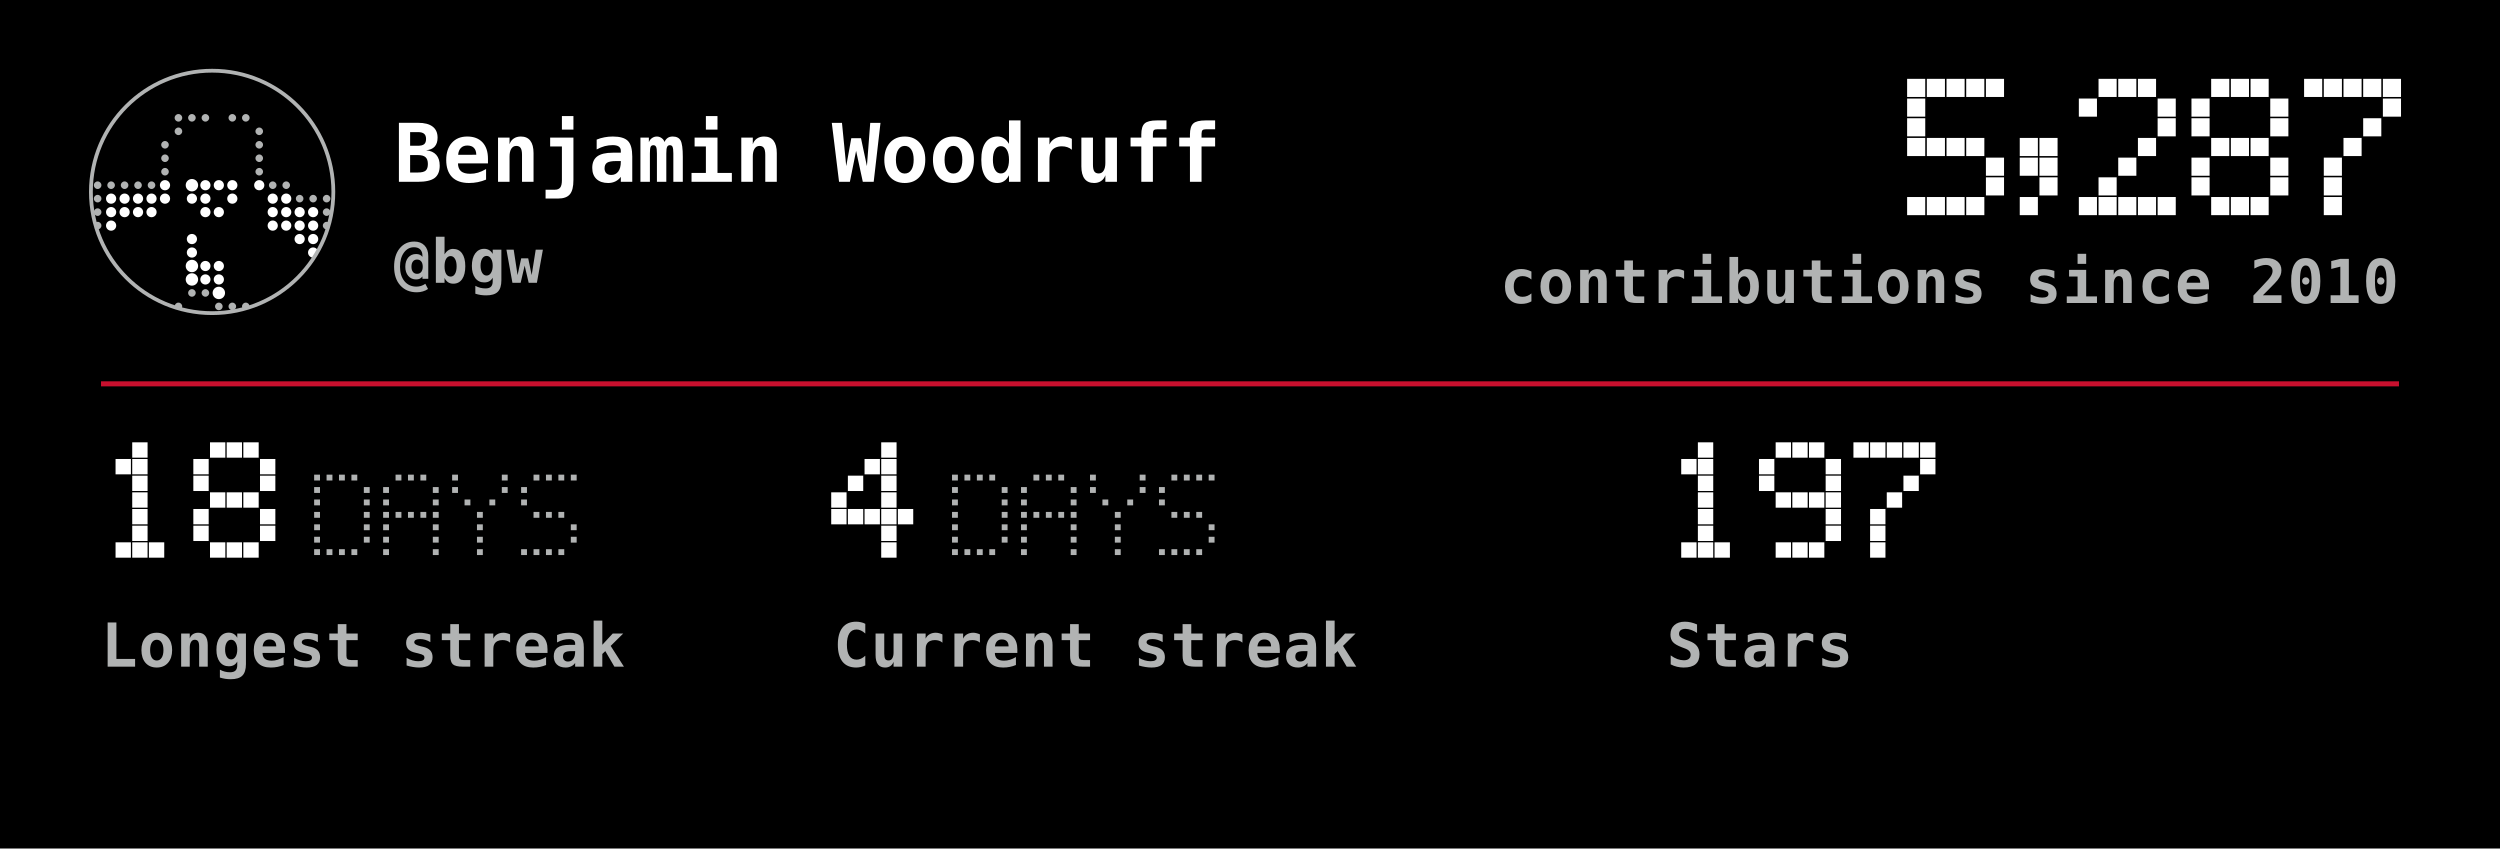
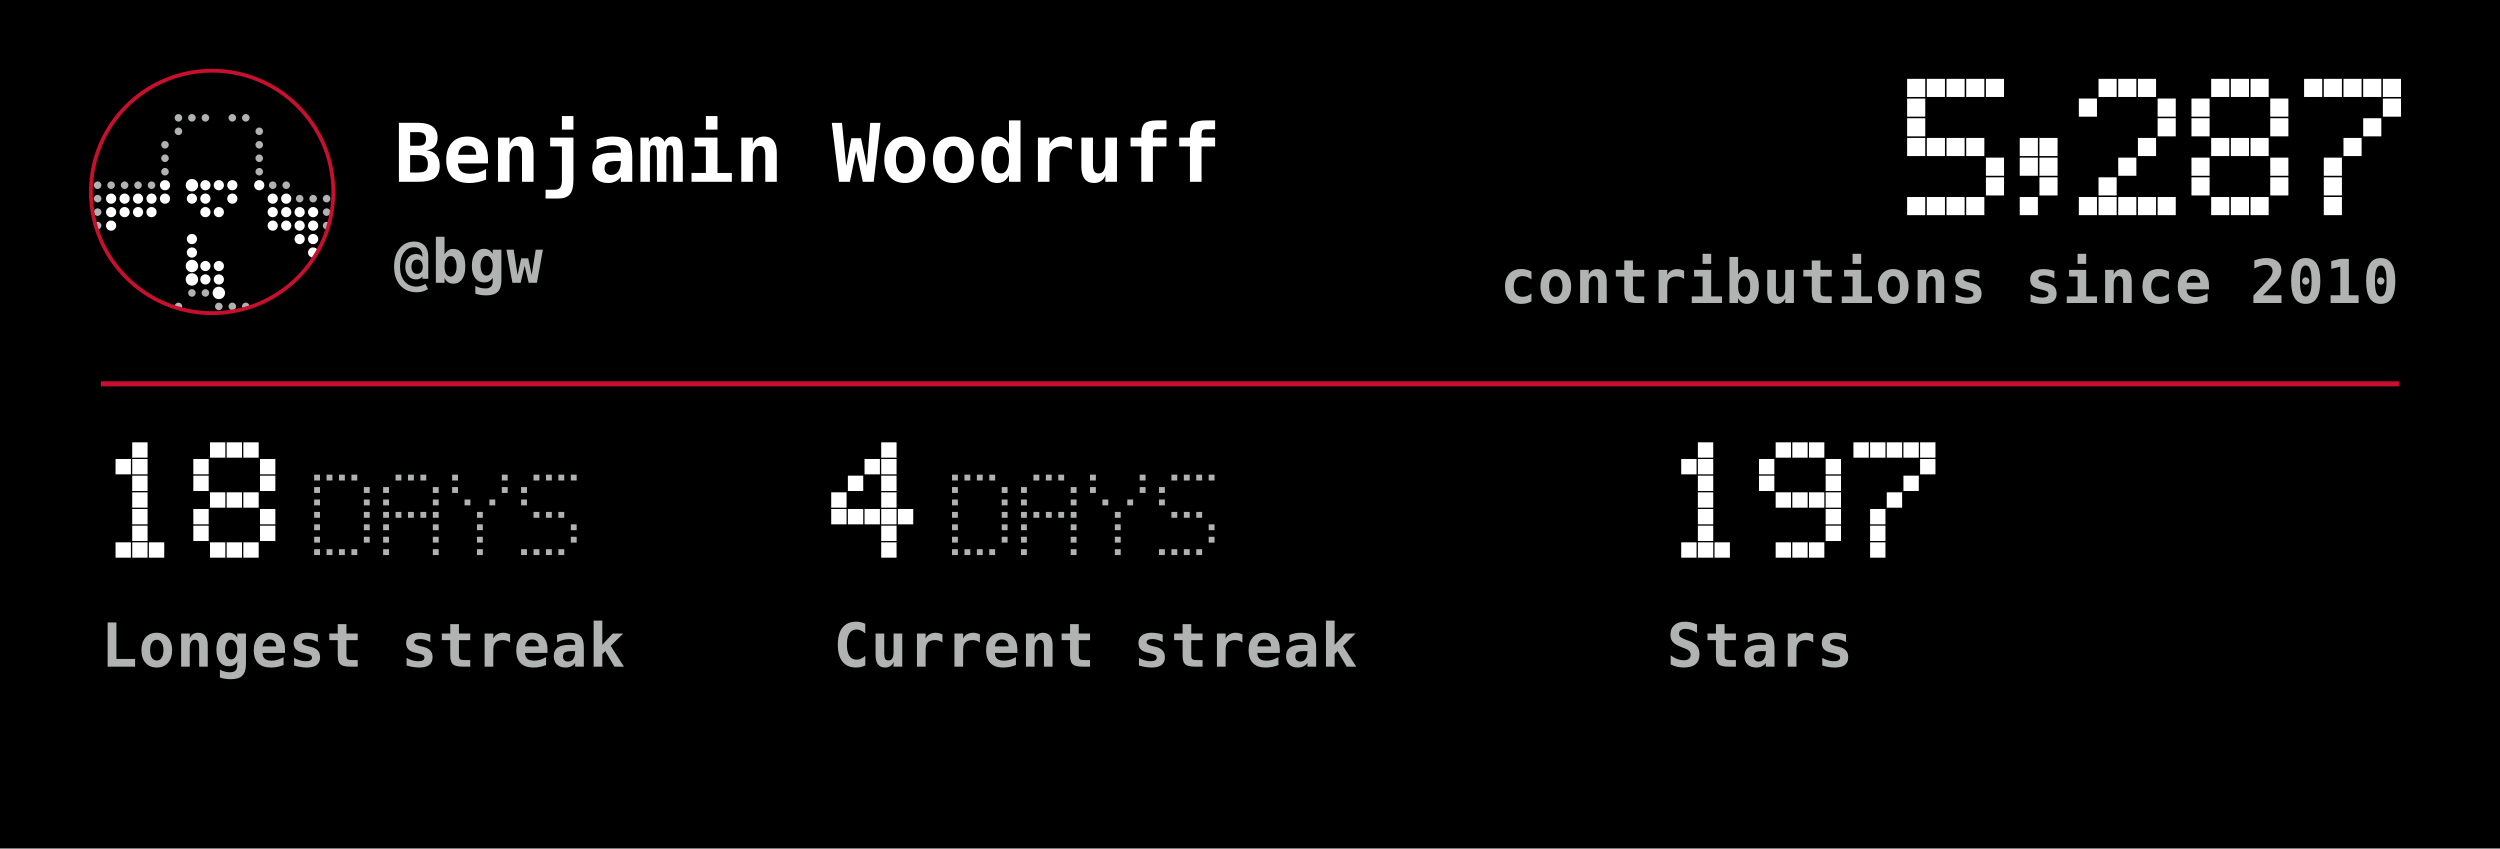
<svg xmlns="http://www.w3.org/2000/svg" width="495" height="168" viewBox="0 0 495 168" role="img">
  <rect width="495" height="168" fill="#000000" />
  <rect x="20" y="20" width="0" height="0" fill="#C8102E" />
  <clipPath id="pfp">
    <circle cx="42.00" cy="38.00" r="24.00" />
  </clipPath>
  <g clip-path="url(#pfp)">
    <circle cx="35.33" cy="23.33" r="0.75" fill="#B1B3B3" />
    <circle cx="38.00" cy="23.33" r="0.75" fill="#B1B3B3" />
    <circle cx="40.67" cy="23.33" r="0.75" fill="#B1B3B3" />
    <circle cx="46.00" cy="23.33" r="0.75" fill="#B1B3B3" />
    <circle cx="48.67" cy="23.33" r="0.75" fill="#B1B3B3" />
    <circle cx="35.33" cy="26.00" r="0.75" fill="#B1B3B3" />
    <circle cx="51.33" cy="26.00" r="0.75" fill="#B1B3B3" />
    <circle cx="32.67" cy="28.67" r="0.75" fill="#B1B3B3" />
    <circle cx="51.33" cy="28.67" r="0.75" fill="#B1B3B3" />
    <circle cx="32.67" cy="31.33" r="0.75" fill="#B1B3B3" />
    <circle cx="51.33" cy="31.33" r="0.75" fill="#B1B3B3" />
    <circle cx="32.67" cy="34.00" r="0.75" fill="#B1B3B3" />
    <circle cx="51.33" cy="34.00" r="0.75" fill="#B1B3B3" />
    <circle cx="19.33" cy="36.67" r="0.75" fill="#B1B3B3" />
    <circle cx="22.00" cy="36.67" r="0.75" fill="#B1B3B3" />
    <circle cx="24.67" cy="36.67" r="0.75" fill="#B1B3B3" />
    <circle cx="27.33" cy="36.67" r="0.75" fill="#B1B3B3" />
    <circle cx="30.00" cy="36.67" r="0.75" fill="#B1B3B3" />
    <circle cx="32.67" cy="36.67" r="1.01" fill="#FFFFFF" />
    <circle cx="38.00" cy="36.67" r="1.23" fill="#FFFFFF" />
    <circle cx="40.67" cy="36.67" r="1.01" fill="#FFFFFF" />
    <circle cx="43.33" cy="36.67" r="1.01" fill="#FFFFFF" />
    <circle cx="46.00" cy="36.67" r="1.01" fill="#FFFFFF" />
    <circle cx="51.33" cy="36.67" r="1.01" fill="#FFFFFF" />
    <circle cx="54.00" cy="36.67" r="0.75" fill="#B1B3B3" />
    <circle cx="56.67" cy="36.67" r="0.75" fill="#B1B3B3" />
    <circle cx="19.33" cy="39.33" r="0.75" fill="#B1B3B3" />
    <circle cx="22.00" cy="39.33" r="1.01" fill="#FFFFFF" />
    <circle cx="24.67" cy="39.33" r="1.01" fill="#FFFFFF" />
    <circle cx="27.33" cy="39.33" r="1.01" fill="#FFFFFF" />
    <circle cx="30.00" cy="39.33" r="1.01" fill="#FFFFFF" />
    <circle cx="32.67" cy="39.33" r="1.01" fill="#FFFFFF" />
    <circle cx="38.00" cy="39.33" r="1.01" fill="#FFFFFF" />
    <circle cx="40.67" cy="39.33" r="1.01" fill="#FFFFFF" />
    <circle cx="46.00" cy="39.33" r="1.01" fill="#FFFFFF" />
    <circle cx="54.00" cy="39.33" r="1.01" fill="#FFFFFF" />
    <circle cx="56.67" cy="39.33" r="1.01" fill="#FFFFFF" />
    <circle cx="59.33" cy="39.33" r="0.75" fill="#B1B3B3" />
    <circle cx="62.00" cy="39.33" r="0.75" fill="#B1B3B3" />
    <circle cx="64.67" cy="39.33" r="0.75" fill="#B1B3B3" />
    <circle cx="19.33" cy="42.00" r="0.75" fill="#B1B3B3" />
    <circle cx="22.00" cy="42.00" r="1.01" fill="#FFFFFF" />
    <circle cx="24.67" cy="42.00" r="1.01" fill="#FFFFFF" />
    <circle cx="27.33" cy="42.00" r="1.01" fill="#FFFFFF" />
    <circle cx="30.00" cy="42.00" r="1.01" fill="#FFFFFF" />
    <circle cx="40.67" cy="42.00" r="1.01" fill="#FFFFFF" />
    <circle cx="43.33" cy="42.00" r="1.01" fill="#FFFFFF" />
    <circle cx="54.00" cy="42.00" r="1.01" fill="#FFFFFF" />
    <circle cx="56.67" cy="42.00" r="1.01" fill="#FFFFFF" />
    <circle cx="59.33" cy="42.00" r="1.01" fill="#FFFFFF" />
    <circle cx="62.00" cy="42.00" r="1.01" fill="#FFFFFF" />
    <circle cx="64.67" cy="42.00" r="0.75" fill="#B1B3B3" />
    <circle cx="19.33" cy="44.67" r="0.75" fill="#B1B3B3" />
    <circle cx="22.00" cy="44.67" r="1.01" fill="#FFFFFF" />
    <circle cx="54.00" cy="44.67" r="1.01" fill="#FFFFFF" />
    <circle cx="56.67" cy="44.67" r="1.01" fill="#FFFFFF" />
    <circle cx="59.33" cy="44.67" r="1.01" fill="#FFFFFF" />
    <circle cx="62.00" cy="44.67" r="1.01" fill="#FFFFFF" />
    <circle cx="64.67" cy="44.67" r="0.75" fill="#B1B3B3" />
    <circle cx="19.33" cy="47.33" r="0.75" fill="#B1B3B3" />
    <circle cx="38.00" cy="47.33" r="1.01" fill="#FFFFFF" />
    <circle cx="59.33" cy="47.33" r="1.01" fill="#FFFFFF" />
    <circle cx="62.00" cy="47.33" r="1.01" fill="#FFFFFF" />
    <circle cx="64.67" cy="47.33" r="0.75" fill="#B1B3B3" />
    <circle cx="19.33" cy="50.00" r="0.75" fill="#B1B3B3" />
    <circle cx="38.00" cy="50.00" r="1.01" fill="#FFFFFF" />
    <circle cx="62.00" cy="50.00" r="1.01" fill="#FFFFFF" />
    <circle cx="64.67" cy="50.00" r="0.75" fill="#B1B3B3" />
    <circle cx="19.33" cy="52.67" r="0.75" fill="#B1B3B3" />
    <circle cx="38.00" cy="52.67" r="1.23" fill="#FFFFFF" />
    <circle cx="40.67" cy="52.67" r="1.01" fill="#FFFFFF" />
    <circle cx="43.33" cy="52.67" r="1.01" fill="#FFFFFF" />
    <circle cx="62.00" cy="52.67" r="1.01" fill="#FFFFFF" />
    <circle cx="64.67" cy="52.67" r="0.75" fill="#B1B3B3" />
    <circle cx="19.33" cy="55.33" r="0.75" fill="#B1B3B3" />
    <circle cx="38.00" cy="55.33" r="1.23" fill="#FFFFFF" />
    <circle cx="40.67" cy="55.33" r="1.01" fill="#FFFFFF" />
    <circle cx="43.33" cy="55.33" r="1.01" fill="#FFFFFF" />
    <circle cx="62.00" cy="55.33" r="1.01" fill="#FFFFFF" />
    <circle cx="64.67" cy="55.33" r="0.75" fill="#B1B3B3" />
    <circle cx="19.33" cy="58.00" r="0.75" fill="#B1B3B3" />
    <circle cx="38.00" cy="58.00" r="0.75" fill="#B1B3B3" />
    <circle cx="40.67" cy="58.00" r="0.75" fill="#B1B3B3" />
    <circle cx="43.33" cy="58.00" r="1.23" fill="#FFFFFF" />
    <circle cx="62.00" cy="58.00" r="1.01" fill="#FFFFFF" />
    <circle cx="64.67" cy="58.00" r="0.75" fill="#B1B3B3" />
    <circle cx="19.33" cy="60.67" r="0.75" fill="#B1B3B3" />
    <circle cx="22.00" cy="60.67" r="0.75" fill="#B1B3B3" />
    <circle cx="24.67" cy="60.67" r="0.75" fill="#B1B3B3" />
    <circle cx="27.33" cy="60.67" r="0.75" fill="#B1B3B3" />
    <circle cx="30.00" cy="60.67" r="0.75" fill="#B1B3B3" />
    <circle cx="32.67" cy="60.67" r="0.75" fill="#B1B3B3" />
    <circle cx="35.33" cy="60.67" r="0.75" fill="#B1B3B3" />
    <circle cx="43.33" cy="60.67" r="0.75" fill="#B1B3B3" />
    <circle cx="46.00" cy="60.67" r="0.75" fill="#B1B3B3" />
    <circle cx="48.67" cy="60.67" r="0.75" fill="#B1B3B3" />
    <circle cx="51.33" cy="60.67" r="0.75" fill="#B1B3B3" />
    <circle cx="54.00" cy="60.67" r="0.75" fill="#B1B3B3" />
    <circle cx="56.67" cy="60.67" r="0.75" fill="#B1B3B3" />
    <circle cx="59.33" cy="60.67" r="0.75" fill="#B1B3B3" />
    <circle cx="62.00" cy="60.67" r="0.75" fill="#B1B3B3" />
    <circle cx="64.67" cy="60.67" r="0.75" fill="#B1B3B3" />
  </g>
-   <circle cx="42.00" cy="38.00" r="24.00" fill="none" stroke="#B1B3B3" stroke-width="0.75" />
+   <circle cx="42.00" cy="38.00" r="24.00" fill="none" stroke="#C8102E" stroke-width="0.75" />
  <text x="78" y="36" fill="#FFFFFF" text-anchor="start" font-family="ui-monospace, Geist Mono, monospace" font-weight="700" font-size="16" letter-spacing="0" dominant-baseline="auto">Benjamin Woodruff ‮</text>
  <text x="78" y="56" fill="#B1B3B3" text-anchor="start" font-family="ui-monospace, Geist Mono, monospace" font-weight="700" font-size="12" letter-spacing="0.2" dominant-baseline="auto">@bgw</text>
  <rect x="377.61" y="15.61" width="3.59" height="3.59" fill="#FFFFFF" />
  <rect x="381.51" y="15.61" width="3.59" height="3.59" fill="#FFFFFF" />
  <rect x="385.41" y="15.61" width="3.59" height="3.59" fill="#FFFFFF" />
  <rect x="389.31" y="15.61" width="3.59" height="3.59" fill="#FFFFFF" />
  <rect x="393.21" y="15.61" width="3.59" height="3.59" fill="#FFFFFF" />
  <rect x="377.61" y="19.51" width="3.59" height="3.59" fill="#FFFFFF" />
  <rect x="377.61" y="23.41" width="3.59" height="3.59" fill="#FFFFFF" />
  <rect x="377.61" y="27.31" width="3.59" height="3.59" fill="#FFFFFF" />
  <rect x="381.51" y="27.31" width="3.59" height="3.59" fill="#FFFFFF" />
  <rect x="385.41" y="27.31" width="3.59" height="3.59" fill="#FFFFFF" />
  <rect x="389.31" y="27.31" width="3.59" height="3.59" fill="#FFFFFF" />
  <rect x="393.21" y="31.21" width="3.59" height="3.59" fill="#FFFFFF" />
  <rect x="393.21" y="35.11" width="3.59" height="3.59" fill="#FFFFFF" />
  <rect x="377.61" y="39.01" width="3.59" height="3.59" fill="#FFFFFF" />
  <rect x="381.51" y="39.01" width="3.59" height="3.59" fill="#FFFFFF" />
  <rect x="385.41" y="39.01" width="3.59" height="3.59" fill="#FFFFFF" />
  <rect x="389.31" y="39.01" width="3.59" height="3.59" fill="#FFFFFF" />
  <rect x="399.91" y="27.31" width="3.59" height="3.59" fill="#FFFFFF" />
  <rect x="403.81" y="27.31" width="3.59" height="3.59" fill="#FFFFFF" />
  <rect x="399.91" y="31.21" width="3.59" height="3.59" fill="#FFFFFF" />
  <rect x="403.81" y="31.21" width="3.59" height="3.59" fill="#FFFFFF" />
  <rect x="403.81" y="35.11" width="3.59" height="3.59" fill="#FFFFFF" />
  <rect x="399.91" y="39.01" width="3.59" height="3.59" fill="#FFFFFF" />
  <rect x="415.51" y="15.61" width="3.59" height="3.59" fill="#FFFFFF" />
  <rect x="419.41" y="15.61" width="3.59" height="3.59" fill="#FFFFFF" />
  <rect x="423.31" y="15.61" width="3.59" height="3.59" fill="#FFFFFF" />
  <rect x="411.61" y="19.51" width="3.59" height="3.59" fill="#FFFFFF" />
  <rect x="427.21" y="19.51" width="3.59" height="3.59" fill="#FFFFFF" />
  <rect x="427.21" y="23.41" width="3.59" height="3.59" fill="#FFFFFF" />
  <rect x="423.31" y="27.31" width="3.59" height="3.59" fill="#FFFFFF" />
  <rect x="419.41" y="31.21" width="3.59" height="3.59" fill="#FFFFFF" />
  <rect x="415.51" y="35.11" width="3.59" height="3.59" fill="#FFFFFF" />
  <rect x="411.61" y="39.01" width="3.59" height="3.59" fill="#FFFFFF" />
  <rect x="415.51" y="39.01" width="3.59" height="3.59" fill="#FFFFFF" />
  <rect x="419.41" y="39.01" width="3.59" height="3.59" fill="#FFFFFF" />
  <rect x="423.31" y="39.01" width="3.59" height="3.59" fill="#FFFFFF" />
  <rect x="427.21" y="39.01" width="3.59" height="3.59" fill="#FFFFFF" />
  <rect x="437.81" y="15.61" width="3.59" height="3.59" fill="#FFFFFF" />
  <rect x="441.71" y="15.61" width="3.59" height="3.59" fill="#FFFFFF" />
  <rect x="445.61" y="15.61" width="3.59" height="3.59" fill="#FFFFFF" />
  <rect x="433.91" y="19.51" width="3.59" height="3.59" fill="#FFFFFF" />
  <rect x="449.51" y="19.51" width="3.59" height="3.59" fill="#FFFFFF" />
  <rect x="433.91" y="23.41" width="3.59" height="3.59" fill="#FFFFFF" />
  <rect x="449.51" y="23.41" width="3.59" height="3.59" fill="#FFFFFF" />
  <rect x="437.81" y="27.31" width="3.59" height="3.59" fill="#FFFFFF" />
  <rect x="441.71" y="27.31" width="3.59" height="3.59" fill="#FFFFFF" />
  <rect x="445.61" y="27.31" width="3.59" height="3.59" fill="#FFFFFF" />
  <rect x="433.91" y="31.21" width="3.59" height="3.59" fill="#FFFFFF" />
  <rect x="449.51" y="31.21" width="3.59" height="3.59" fill="#FFFFFF" />
  <rect x="433.91" y="35.11" width="3.59" height="3.59" fill="#FFFFFF" />
  <rect x="449.51" y="35.11" width="3.59" height="3.59" fill="#FFFFFF" />
  <rect x="437.81" y="39.01" width="3.59" height="3.59" fill="#FFFFFF" />
  <rect x="441.71" y="39.01" width="3.59" height="3.59" fill="#FFFFFF" />
  <rect x="445.61" y="39.01" width="3.59" height="3.59" fill="#FFFFFF" />
  <rect x="456.21" y="15.61" width="3.59" height="3.59" fill="#FFFFFF" />
  <rect x="460.11" y="15.61" width="3.59" height="3.59" fill="#FFFFFF" />
  <rect x="464.01" y="15.61" width="3.59" height="3.59" fill="#FFFFFF" />
  <rect x="467.91" y="15.61" width="3.59" height="3.59" fill="#FFFFFF" />
  <rect x="471.81" y="15.61" width="3.59" height="3.59" fill="#FFFFFF" />
  <rect x="471.81" y="19.51" width="3.59" height="3.59" fill="#FFFFFF" />
  <rect x="467.91" y="23.41" width="3.59" height="3.59" fill="#FFFFFF" />
  <rect x="464.01" y="27.31" width="3.59" height="3.59" fill="#FFFFFF" />
  <rect x="460.11" y="31.21" width="3.59" height="3.59" fill="#FFFFFF" />
  <rect x="460.11" y="35.11" width="3.59" height="3.59" fill="#FFFFFF" />
  <rect x="460.11" y="39.01" width="3.59" height="3.59" fill="#FFFFFF" />
  <text x="475" y="60" fill="#B1B3B3" text-anchor="end" font-family="ui-monospace, Geist Mono, monospace" font-weight="700" font-size="12" letter-spacing="0.2" dominant-baseline="auto">contributions since 2010</text>
  <line x1="20" y1="76" x2="475" y2="76" stroke="#C8102E" />
  <rect x="26.18" y="87.58" width="3.04" height="3.04" fill="#FFFFFF" />
  <rect x="22.88" y="90.88" width="3.04" height="3.04" fill="#FFFFFF" />
  <rect x="26.18" y="90.88" width="3.04" height="3.04" fill="#FFFFFF" />
  <rect x="26.18" y="94.18" width="3.04" height="3.04" fill="#FFFFFF" />
  <rect x="26.18" y="97.48" width="3.04" height="3.04" fill="#FFFFFF" />
  <rect x="26.18" y="100.78" width="3.04" height="3.04" fill="#FFFFFF" />
  <rect x="26.18" y="104.08" width="3.04" height="3.04" fill="#FFFFFF" />
  <rect x="22.88" y="107.38" width="3.04" height="3.04" fill="#FFFFFF" />
  <rect x="26.18" y="107.38" width="3.04" height="3.04" fill="#FFFFFF" />
  <rect x="29.48" y="107.38" width="3.04" height="3.04" fill="#FFFFFF" />
  <rect x="41.58" y="87.58" width="3.04" height="3.04" fill="#FFFFFF" />
  <rect x="44.88" y="87.58" width="3.04" height="3.04" fill="#FFFFFF" />
  <rect x="48.18" y="87.58" width="3.04" height="3.04" fill="#FFFFFF" />
  <rect x="38.28" y="90.88" width="3.04" height="3.04" fill="#FFFFFF" />
  <rect x="51.48" y="90.88" width="3.04" height="3.04" fill="#FFFFFF" />
  <rect x="38.28" y="94.18" width="3.04" height="3.04" fill="#FFFFFF" />
  <rect x="51.48" y="94.18" width="3.04" height="3.04" fill="#FFFFFF" />
  <rect x="41.58" y="97.48" width="3.04" height="3.04" fill="#FFFFFF" />
  <rect x="44.88" y="97.48" width="3.04" height="3.04" fill="#FFFFFF" />
  <rect x="48.18" y="97.48" width="3.04" height="3.04" fill="#FFFFFF" />
  <rect x="38.28" y="100.78" width="3.04" height="3.04" fill="#FFFFFF" />
  <rect x="51.48" y="100.78" width="3.04" height="3.04" fill="#FFFFFF" />
  <rect x="38.28" y="104.08" width="3.04" height="3.04" fill="#FFFFFF" />
  <rect x="51.48" y="104.08" width="3.04" height="3.04" fill="#FFFFFF" />
  <rect x="41.58" y="107.38" width="3.04" height="3.04" fill="#FFFFFF" />
  <rect x="44.88" y="107.38" width="3.04" height="3.04" fill="#FFFFFF" />
  <rect x="48.18" y="107.38" width="3.04" height="3.04" fill="#FFFFFF" />
  <rect x="62.20" y="93.98" width="1.16" height="1.16" fill="#B1B3B3" />
  <rect x="64.66" y="93.98" width="1.16" height="1.16" fill="#B1B3B3" />
  <rect x="67.12" y="93.98" width="1.16" height="1.16" fill="#B1B3B3" />
  <rect x="69.58" y="93.98" width="1.16" height="1.16" fill="#B1B3B3" />
  <rect x="62.20" y="96.44" width="1.16" height="1.16" fill="#B1B3B3" />
  <rect x="72.04" y="96.44" width="1.16" height="1.16" fill="#B1B3B3" />
  <rect x="62.20" y="98.90" width="1.16" height="1.16" fill="#B1B3B3" />
  <rect x="72.04" y="98.90" width="1.16" height="1.16" fill="#B1B3B3" />
  <rect x="62.20" y="101.36" width="1.16" height="1.16" fill="#B1B3B3" />
  <rect x="72.04" y="101.36" width="1.16" height="1.16" fill="#B1B3B3" />
  <rect x="62.20" y="103.82" width="1.16" height="1.16" fill="#B1B3B3" />
  <rect x="72.04" y="103.82" width="1.16" height="1.16" fill="#B1B3B3" />
  <rect x="62.20" y="106.28" width="1.16" height="1.16" fill="#B1B3B3" />
  <rect x="72.04" y="106.28" width="1.16" height="1.16" fill="#B1B3B3" />
  <rect x="62.20" y="108.74" width="1.16" height="1.16" fill="#B1B3B3" />
  <rect x="64.66" y="108.74" width="1.16" height="1.16" fill="#B1B3B3" />
  <rect x="67.12" y="108.74" width="1.16" height="1.16" fill="#B1B3B3" />
  <rect x="69.58" y="108.74" width="1.16" height="1.16" fill="#B1B3B3" />
  <rect x="78.32" y="93.98" width="1.16" height="1.16" fill="#B1B3B3" />
  <rect x="80.78" y="93.98" width="1.16" height="1.16" fill="#B1B3B3" />
  <rect x="83.24" y="93.98" width="1.16" height="1.16" fill="#B1B3B3" />
  <rect x="75.86" y="96.44" width="1.16" height="1.16" fill="#B1B3B3" />
  <rect x="85.70" y="96.44" width="1.16" height="1.16" fill="#B1B3B3" />
  <rect x="75.86" y="98.90" width="1.16" height="1.16" fill="#B1B3B3" />
  <rect x="85.70" y="98.90" width="1.16" height="1.16" fill="#B1B3B3" />
  <rect x="75.86" y="101.36" width="1.16" height="1.16" fill="#B1B3B3" />
  <rect x="78.32" y="101.36" width="1.16" height="1.16" fill="#B1B3B3" />
  <rect x="80.78" y="101.36" width="1.16" height="1.16" fill="#B1B3B3" />
  <rect x="83.24" y="101.36" width="1.16" height="1.16" fill="#B1B3B3" />
  <rect x="85.70" y="101.36" width="1.16" height="1.16" fill="#B1B3B3" />
  <rect x="75.86" y="103.82" width="1.16" height="1.16" fill="#B1B3B3" />
  <rect x="85.70" y="103.82" width="1.16" height="1.16" fill="#B1B3B3" />
  <rect x="75.86" y="106.28" width="1.16" height="1.16" fill="#B1B3B3" />
  <rect x="85.70" y="106.28" width="1.16" height="1.16" fill="#B1B3B3" />
  <rect x="75.86" y="108.74" width="1.16" height="1.16" fill="#B1B3B3" />
  <rect x="85.70" y="108.74" width="1.16" height="1.16" fill="#B1B3B3" />
  <rect x="89.52" y="93.98" width="1.16" height="1.16" fill="#B1B3B3" />
  <rect x="99.36" y="93.98" width="1.16" height="1.16" fill="#B1B3B3" />
  <rect x="89.52" y="96.44" width="1.16" height="1.16" fill="#B1B3B3" />
  <rect x="99.36" y="96.44" width="1.16" height="1.16" fill="#B1B3B3" />
  <rect x="91.98" y="98.90" width="1.16" height="1.16" fill="#B1B3B3" />
  <rect x="96.90" y="98.90" width="1.16" height="1.16" fill="#B1B3B3" />
  <rect x="94.44" y="101.36" width="1.16" height="1.16" fill="#B1B3B3" />
  <rect x="94.44" y="103.82" width="1.16" height="1.16" fill="#B1B3B3" />
  <rect x="94.44" y="106.28" width="1.16" height="1.16" fill="#B1B3B3" />
  <rect x="94.44" y="108.74" width="1.16" height="1.16" fill="#B1B3B3" />
  <rect x="105.64" y="93.98" width="1.16" height="1.16" fill="#B1B3B3" />
  <rect x="108.10" y="93.98" width="1.16" height="1.16" fill="#B1B3B3" />
  <rect x="110.56" y="93.98" width="1.16" height="1.16" fill="#B1B3B3" />
  <rect x="113.02" y="93.98" width="1.16" height="1.16" fill="#B1B3B3" />
  <rect x="103.18" y="96.44" width="1.16" height="1.16" fill="#B1B3B3" />
  <rect x="103.18" y="98.90" width="1.16" height="1.16" fill="#B1B3B3" />
  <rect x="105.64" y="101.36" width="1.16" height="1.16" fill="#B1B3B3" />
  <rect x="108.10" y="101.36" width="1.16" height="1.16" fill="#B1B3B3" />
  <rect x="110.56" y="101.36" width="1.16" height="1.16" fill="#B1B3B3" />
  <rect x="113.02" y="103.82" width="1.16" height="1.16" fill="#B1B3B3" />
  <rect x="113.02" y="106.28" width="1.16" height="1.16" fill="#B1B3B3" />
  <rect x="103.18" y="108.74" width="1.16" height="1.16" fill="#B1B3B3" />
  <rect x="105.64" y="108.74" width="1.16" height="1.16" fill="#B1B3B3" />
  <rect x="108.10" y="108.74" width="1.16" height="1.16" fill="#B1B3B3" />
  <rect x="110.56" y="108.74" width="1.16" height="1.16" fill="#B1B3B3" />
  <text x="20" y="132" fill="#B1B3B3" text-anchor="start" font-family="ui-monospace, Geist Mono, monospace" font-weight="700" font-size="12" letter-spacing="0.2" dominant-baseline="auto">Longest streak</text>
  <rect x="174.48" y="87.58" width="3.04" height="3.04" fill="#FFFFFF" />
  <rect x="171.18" y="90.88" width="3.04" height="3.04" fill="#FFFFFF" />
  <rect x="174.48" y="90.88" width="3.04" height="3.04" fill="#FFFFFF" />
  <rect x="167.88" y="94.18" width="3.04" height="3.04" fill="#FFFFFF" />
  <rect x="174.48" y="94.18" width="3.04" height="3.04" fill="#FFFFFF" />
  <rect x="164.58" y="97.48" width="3.04" height="3.04" fill="#FFFFFF" />
  <rect x="174.48" y="97.48" width="3.04" height="3.04" fill="#FFFFFF" />
  <rect x="164.58" y="100.78" width="3.04" height="3.04" fill="#FFFFFF" />
  <rect x="167.88" y="100.78" width="3.04" height="3.04" fill="#FFFFFF" />
  <rect x="171.18" y="100.78" width="3.04" height="3.04" fill="#FFFFFF" />
  <rect x="174.48" y="100.78" width="3.04" height="3.04" fill="#FFFFFF" />
  <rect x="177.78" y="100.78" width="3.04" height="3.04" fill="#FFFFFF" />
  <rect x="174.48" y="104.08" width="3.04" height="3.04" fill="#FFFFFF" />
  <rect x="174.48" y="107.38" width="3.04" height="3.04" fill="#FFFFFF" />
  <rect x="188.50" y="93.98" width="1.16" height="1.16" fill="#B1B3B3" />
  <rect x="190.96" y="93.98" width="1.16" height="1.16" fill="#B1B3B3" />
  <rect x="193.42" y="93.98" width="1.16" height="1.16" fill="#B1B3B3" />
  <rect x="195.88" y="93.98" width="1.16" height="1.16" fill="#B1B3B3" />
  <rect x="188.50" y="96.44" width="1.16" height="1.16" fill="#B1B3B3" />
  <rect x="198.34" y="96.44" width="1.16" height="1.16" fill="#B1B3B3" />
  <rect x="188.50" y="98.90" width="1.16" height="1.16" fill="#B1B3B3" />
  <rect x="198.34" y="98.90" width="1.16" height="1.16" fill="#B1B3B3" />
  <rect x="188.50" y="101.36" width="1.16" height="1.16" fill="#B1B3B3" />
  <rect x="198.34" y="101.36" width="1.16" height="1.16" fill="#B1B3B3" />
  <rect x="188.50" y="103.82" width="1.16" height="1.16" fill="#B1B3B3" />
  <rect x="198.34" y="103.82" width="1.16" height="1.16" fill="#B1B3B3" />
  <rect x="188.50" y="106.28" width="1.16" height="1.16" fill="#B1B3B3" />
  <rect x="198.34" y="106.28" width="1.16" height="1.16" fill="#B1B3B3" />
  <rect x="188.50" y="108.74" width="1.16" height="1.16" fill="#B1B3B3" />
  <rect x="190.96" y="108.74" width="1.16" height="1.16" fill="#B1B3B3" />
  <rect x="193.42" y="108.74" width="1.16" height="1.16" fill="#B1B3B3" />
  <rect x="195.88" y="108.74" width="1.16" height="1.16" fill="#B1B3B3" />
  <rect x="204.62" y="93.98" width="1.16" height="1.16" fill="#B1B3B3" />
  <rect x="207.08" y="93.98" width="1.16" height="1.16" fill="#B1B3B3" />
  <rect x="209.54" y="93.98" width="1.16" height="1.16" fill="#B1B3B3" />
  <rect x="202.16" y="96.44" width="1.16" height="1.16" fill="#B1B3B3" />
  <rect x="212.00" y="96.44" width="1.16" height="1.16" fill="#B1B3B3" />
  <rect x="202.16" y="98.90" width="1.16" height="1.16" fill="#B1B3B3" />
  <rect x="212.00" y="98.90" width="1.16" height="1.16" fill="#B1B3B3" />
  <rect x="202.16" y="101.36" width="1.16" height="1.16" fill="#B1B3B3" />
  <rect x="204.62" y="101.36" width="1.16" height="1.16" fill="#B1B3B3" />
  <rect x="207.08" y="101.36" width="1.16" height="1.16" fill="#B1B3B3" />
  <rect x="209.54" y="101.36" width="1.16" height="1.16" fill="#B1B3B3" />
  <rect x="212.00" y="101.36" width="1.16" height="1.16" fill="#B1B3B3" />
  <rect x="202.16" y="103.82" width="1.16" height="1.16" fill="#B1B3B3" />
  <rect x="212.00" y="103.82" width="1.16" height="1.16" fill="#B1B3B3" />
  <rect x="202.16" y="106.28" width="1.16" height="1.16" fill="#B1B3B3" />
  <rect x="212.00" y="106.28" width="1.16" height="1.16" fill="#B1B3B3" />
  <rect x="202.16" y="108.74" width="1.16" height="1.16" fill="#B1B3B3" />
  <rect x="212.00" y="108.74" width="1.16" height="1.16" fill="#B1B3B3" />
  <rect x="215.82" y="93.98" width="1.16" height="1.16" fill="#B1B3B3" />
  <rect x="225.66" y="93.98" width="1.16" height="1.16" fill="#B1B3B3" />
  <rect x="215.82" y="96.44" width="1.16" height="1.16" fill="#B1B3B3" />
  <rect x="225.66" y="96.44" width="1.16" height="1.16" fill="#B1B3B3" />
  <rect x="218.28" y="98.90" width="1.16" height="1.16" fill="#B1B3B3" />
  <rect x="223.20" y="98.90" width="1.16" height="1.16" fill="#B1B3B3" />
  <rect x="220.74" y="101.36" width="1.16" height="1.16" fill="#B1B3B3" />
  <rect x="220.74" y="103.82" width="1.16" height="1.16" fill="#B1B3B3" />
  <rect x="220.74" y="106.28" width="1.16" height="1.16" fill="#B1B3B3" />
  <rect x="220.74" y="108.74" width="1.16" height="1.16" fill="#B1B3B3" />
  <rect x="231.94" y="93.98" width="1.16" height="1.16" fill="#B1B3B3" />
  <rect x="234.40" y="93.98" width="1.16" height="1.16" fill="#B1B3B3" />
  <rect x="236.86" y="93.98" width="1.16" height="1.16" fill="#B1B3B3" />
  <rect x="239.32" y="93.98" width="1.16" height="1.16" fill="#B1B3B3" />
  <rect x="229.48" y="96.44" width="1.16" height="1.16" fill="#B1B3B3" />
  <rect x="229.48" y="98.90" width="1.16" height="1.16" fill="#B1B3B3" />
  <rect x="231.94" y="101.36" width="1.16" height="1.16" fill="#B1B3B3" />
  <rect x="234.40" y="101.36" width="1.16" height="1.16" fill="#B1B3B3" />
  <rect x="236.86" y="101.36" width="1.16" height="1.16" fill="#B1B3B3" />
  <rect x="239.32" y="103.82" width="1.16" height="1.16" fill="#B1B3B3" />
  <rect x="239.32" y="106.28" width="1.16" height="1.16" fill="#B1B3B3" />
  <rect x="229.48" y="108.74" width="1.16" height="1.16" fill="#B1B3B3" />
  <rect x="231.94" y="108.74" width="1.16" height="1.16" fill="#B1B3B3" />
  <rect x="234.40" y="108.74" width="1.16" height="1.16" fill="#B1B3B3" />
  <rect x="236.86" y="108.74" width="1.16" height="1.16" fill="#B1B3B3" />
  <text x="165.0" y="132" fill="#B1B3B3" text-anchor="start" font-family="ui-monospace, Geist Mono, monospace" font-weight="700" font-size="12" letter-spacing="0.2" dominant-baseline="auto">Current streak</text>
  <rect x="336.18" y="87.58" width="3.04" height="3.04" fill="#FFFFFF" />
  <rect x="332.88" y="90.88" width="3.04" height="3.04" fill="#FFFFFF" />
  <rect x="336.18" y="90.88" width="3.04" height="3.04" fill="#FFFFFF" />
  <rect x="336.18" y="94.18" width="3.04" height="3.04" fill="#FFFFFF" />
  <rect x="336.18" y="97.48" width="3.04" height="3.04" fill="#FFFFFF" />
  <rect x="336.18" y="100.78" width="3.04" height="3.04" fill="#FFFFFF" />
  <rect x="336.18" y="104.08" width="3.04" height="3.04" fill="#FFFFFF" />
  <rect x="332.88" y="107.38" width="3.04" height="3.04" fill="#FFFFFF" />
  <rect x="336.18" y="107.38" width="3.04" height="3.04" fill="#FFFFFF" />
  <rect x="339.48" y="107.38" width="3.04" height="3.04" fill="#FFFFFF" />
  <rect x="351.58" y="87.58" width="3.04" height="3.04" fill="#FFFFFF" />
  <rect x="354.88" y="87.58" width="3.04" height="3.04" fill="#FFFFFF" />
  <rect x="358.18" y="87.58" width="3.04" height="3.04" fill="#FFFFFF" />
  <rect x="348.28" y="90.88" width="3.04" height="3.04" fill="#FFFFFF" />
  <rect x="361.48" y="90.88" width="3.04" height="3.04" fill="#FFFFFF" />
  <rect x="348.28" y="94.18" width="3.04" height="3.04" fill="#FFFFFF" />
  <rect x="361.48" y="94.18" width="3.04" height="3.04" fill="#FFFFFF" />
  <rect x="351.58" y="97.48" width="3.04" height="3.04" fill="#FFFFFF" />
  <rect x="354.88" y="97.48" width="3.04" height="3.04" fill="#FFFFFF" />
  <rect x="358.18" y="97.48" width="3.04" height="3.04" fill="#FFFFFF" />
  <rect x="361.48" y="97.48" width="3.04" height="3.04" fill="#FFFFFF" />
  <rect x="361.48" y="100.78" width="3.04" height="3.04" fill="#FFFFFF" />
  <rect x="361.48" y="104.08" width="3.04" height="3.04" fill="#FFFFFF" />
  <rect x="351.58" y="107.38" width="3.04" height="3.04" fill="#FFFFFF" />
  <rect x="354.88" y="107.38" width="3.04" height="3.04" fill="#FFFFFF" />
  <rect x="358.18" y="107.38" width="3.04" height="3.04" fill="#FFFFFF" />
  <rect x="366.98" y="87.58" width="3.04" height="3.04" fill="#FFFFFF" />
  <rect x="370.28" y="87.58" width="3.04" height="3.04" fill="#FFFFFF" />
  <rect x="373.58" y="87.58" width="3.04" height="3.04" fill="#FFFFFF" />
  <rect x="376.88" y="87.58" width="3.04" height="3.04" fill="#FFFFFF" />
  <rect x="380.18" y="87.58" width="3.04" height="3.04" fill="#FFFFFF" />
  <rect x="380.18" y="90.88" width="3.04" height="3.04" fill="#FFFFFF" />
  <rect x="376.88" y="94.18" width="3.04" height="3.04" fill="#FFFFFF" />
  <rect x="373.58" y="97.48" width="3.04" height="3.04" fill="#FFFFFF" />
  <rect x="370.28" y="100.78" width="3.04" height="3.04" fill="#FFFFFF" />
  <rect x="370.28" y="104.08" width="3.04" height="3.04" fill="#FFFFFF" />
  <rect x="370.28" y="107.38" width="3.04" height="3.04" fill="#FFFFFF" />
  <text x="330.0" y="132" fill="#B1B3B3" text-anchor="start" font-family="ui-monospace, Geist Mono, monospace" font-weight="700" font-size="12" letter-spacing="0.2" dominant-baseline="auto">Stars</text>
</svg>
